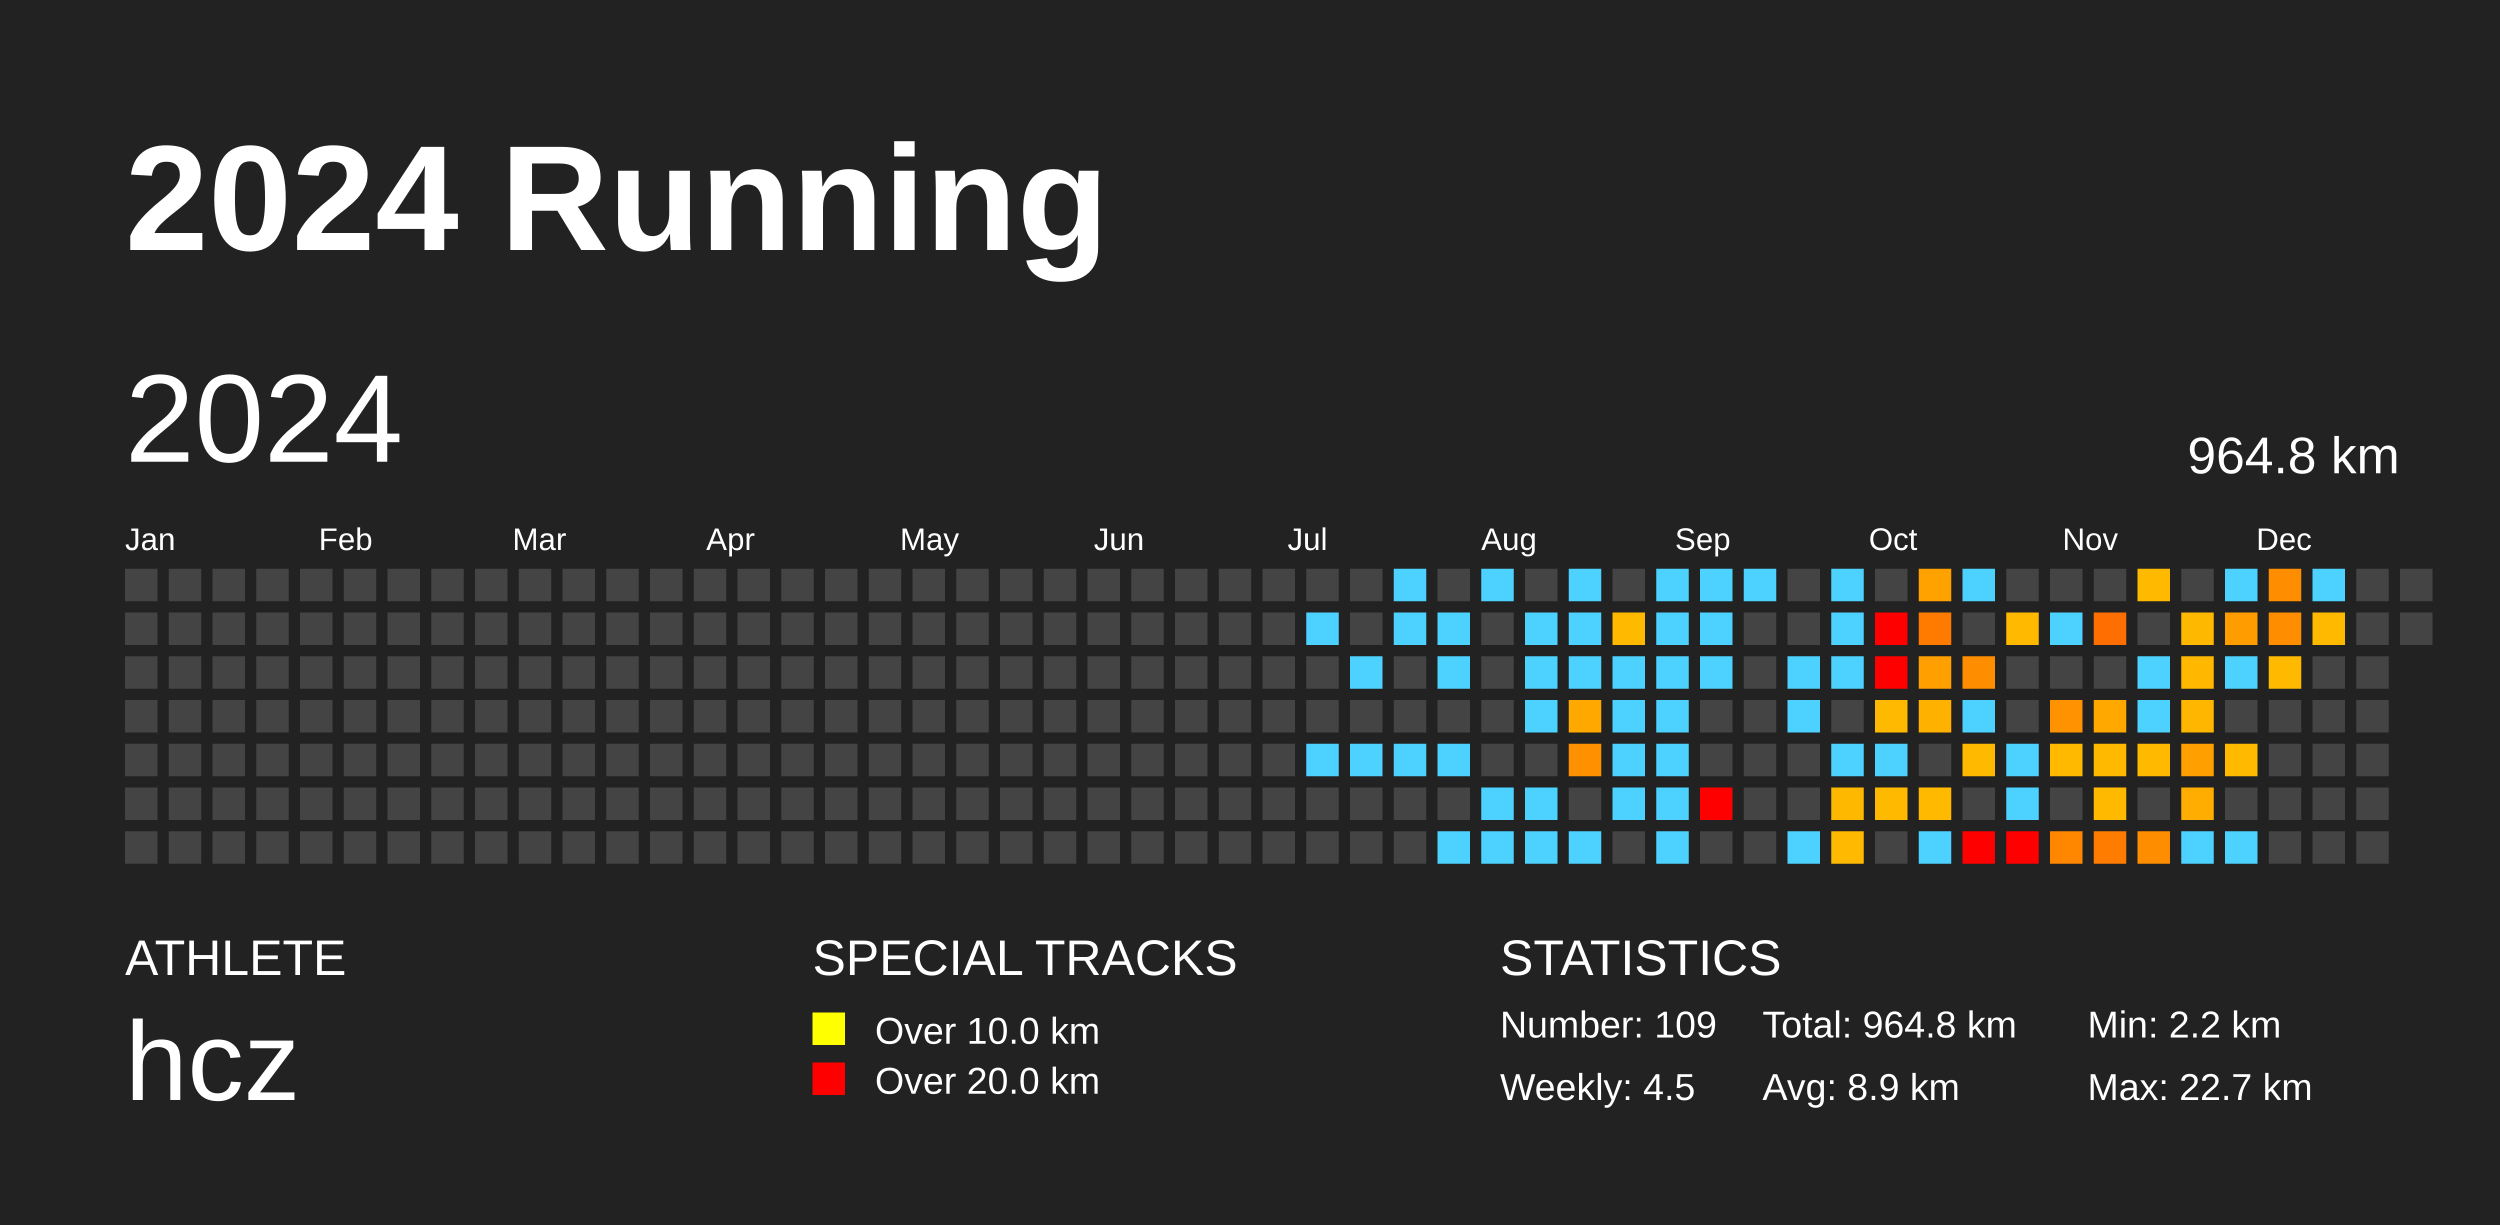
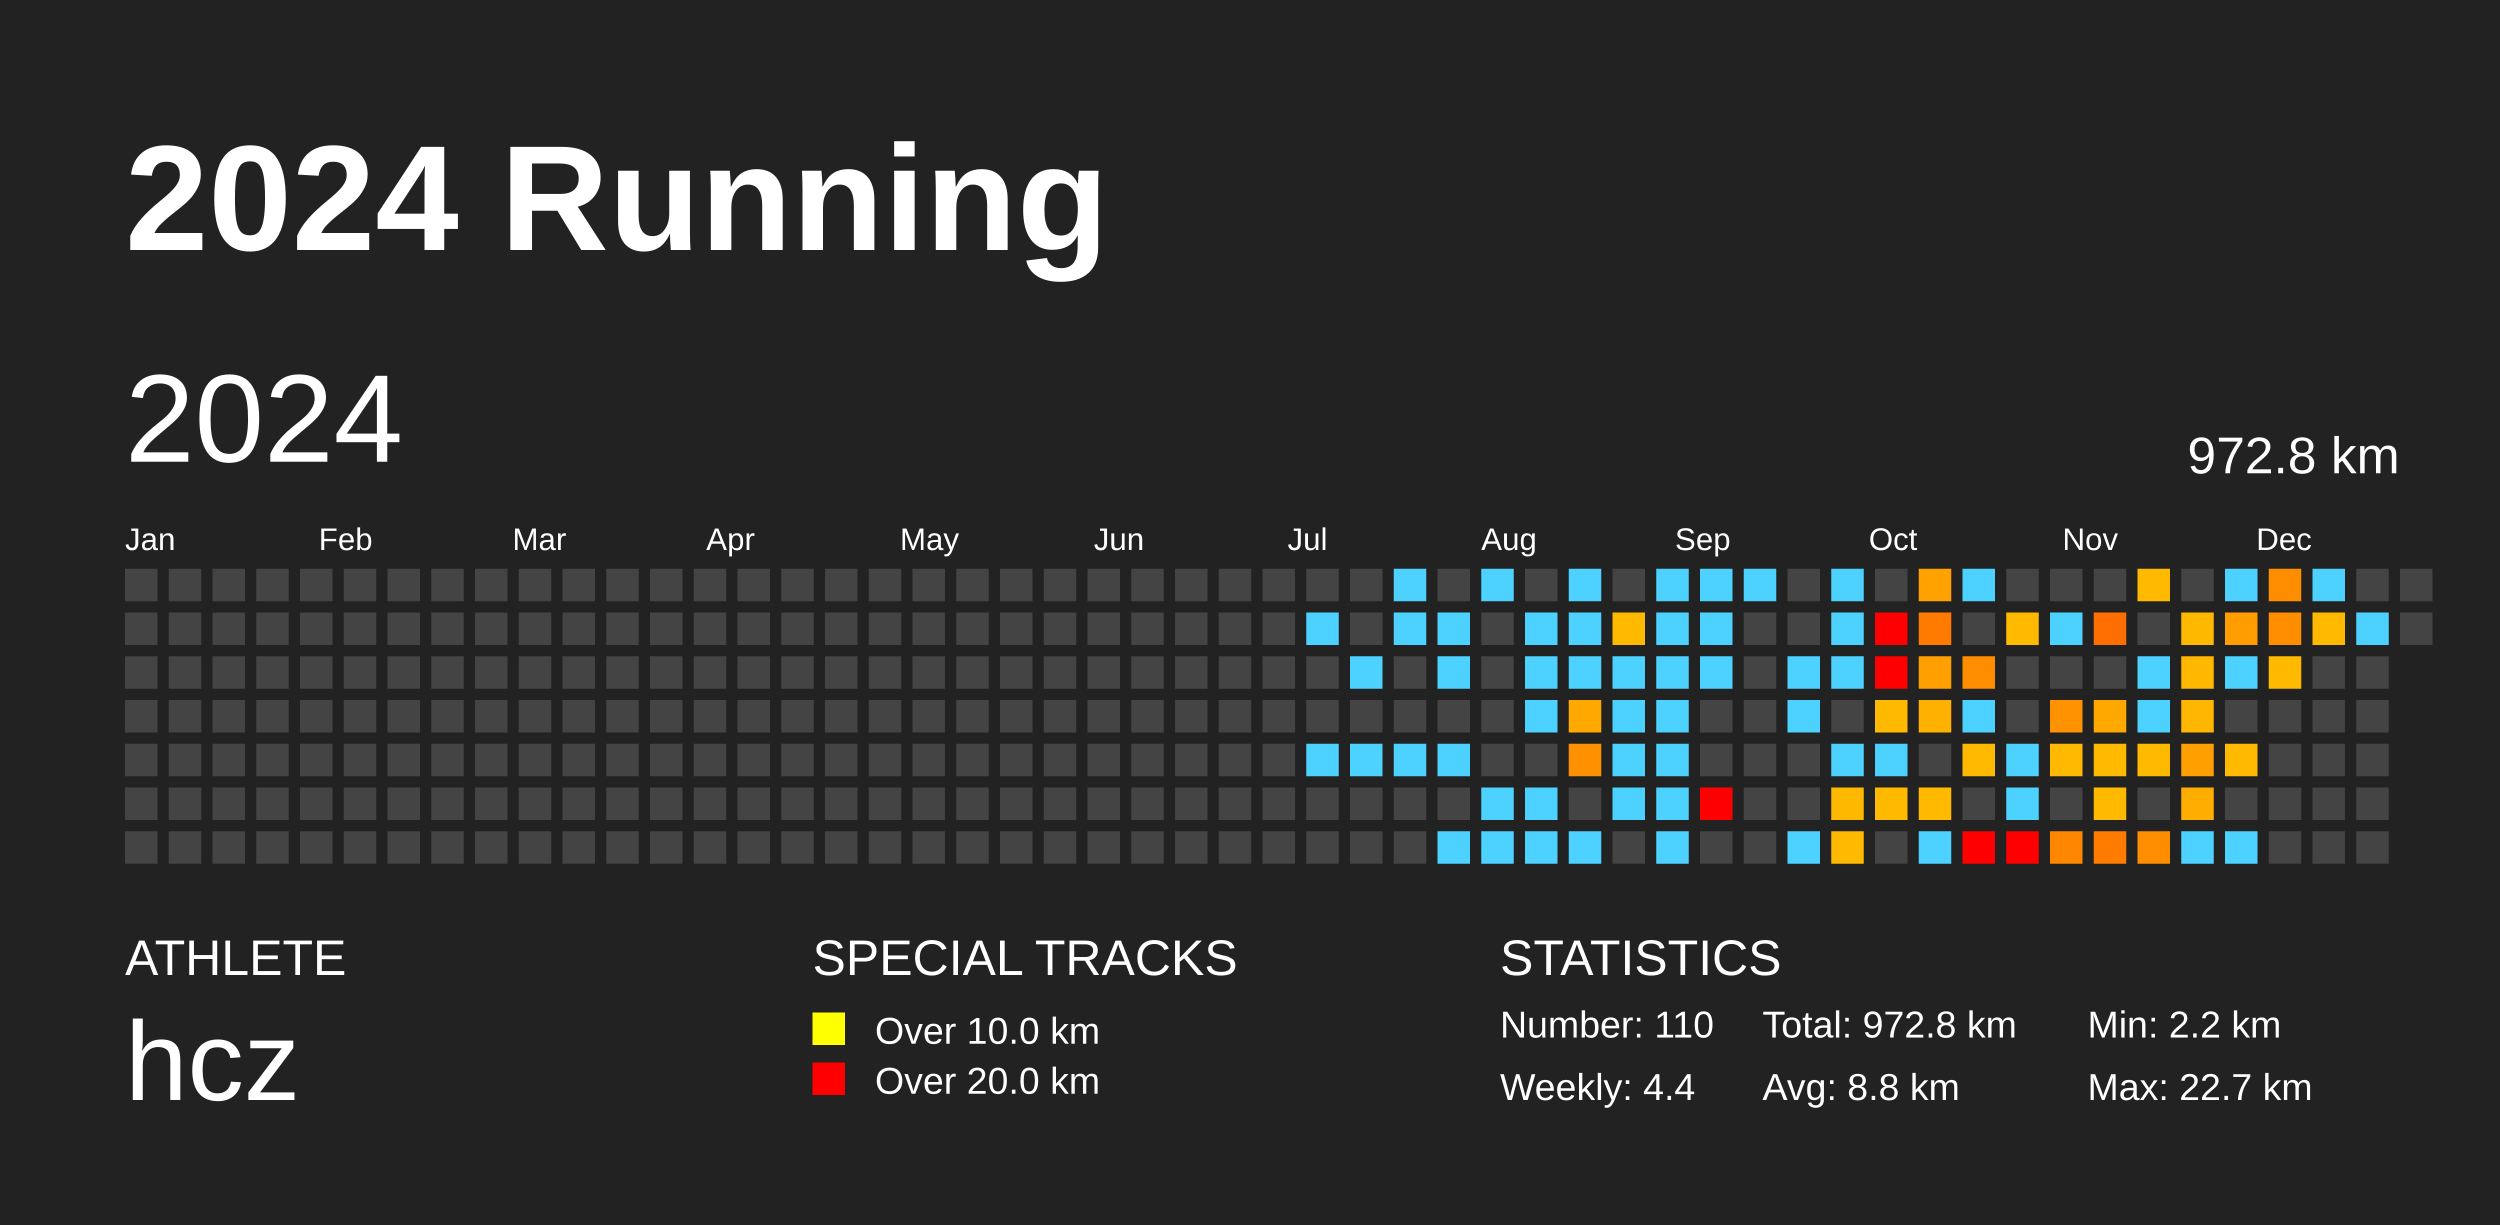
<svg xmlns="http://www.w3.org/2000/svg" baseProfile="full" height="98mm" version="1.1" viewBox="0,0,200,98" width="200mm">
  <defs />
  <rect fill="#222222" height="98" width="200" x="0" y="0" />
  <text fill="#FFFFFF" style="font-size:12px; font-family:Arial; font-weight:bold;" x="10" y="20">2024 Running</text>
  <text fill="#FFFFFF" style="font-size:4px; font-family:Arial" x="10" y="78">ATHLETE</text>
  <text fill="#FFFFFF" style="font-size:9px; font-family:Arial" x="10" y="88">hcz</text>
  <text fill="#FFFFFF" style="font-size:4px; font-family:Arial" x="65" y="78">SPECIAL TRACKS</text>
  <rect fill="yellow" height="2.6" width="2.6" x="65" y="81" />
  <text fill="#FFFFFF" style="font-size:3px; font-family:Arial" x="70" y="83.5">Over 10.0 km</text>
  <rect fill="red" height="2.6" width="2.6" x="65" y="85" />
  <text fill="#FFFFFF" style="font-size:3px; font-family:Arial" x="70" y="87.5">Over 20.0 km</text>
  <text fill="#FFFFFF" style="font-size:4px; font-family:Arial" x="120" y="78">STATISTICS</text>
-   <text fill="#FFFFFF" style="font-size:3px; font-family:Arial" x="120" y="83">Number: 109</text>
-   <text fill="#FFFFFF" style="font-size:3px; font-family:Arial" x="120" y="88">Weekly: 4.5</text>
-   <text fill="#FFFFFF" style="font-size:3px; font-family:Arial" x="141" y="83">Total: 964.8 km</text>
-   <text fill="#FFFFFF" style="font-size:3px; font-family:Arial" x="141" y="88">Avg: 8.9 km</text>
+   <text fill="#FFFFFF" style="font-size:3px; font-family:Arial" x="120" y="83">Number: 110</text>
+   <text fill="#FFFFFF" style="font-size:3px; font-family:Arial" x="120" y="88">Weekly: 4.4</text>
+   <text fill="#FFFFFF" style="font-size:3px; font-family:Arial" x="141" y="83">Total: 972.8 km</text>
+   <text fill="#FFFFFF" style="font-size:3px; font-family:Arial" x="141" y="88">Avg: 8.8 km</text>
  <text fill="#FFFFFF" style="font-size:3px; font-family:Arial" x="167" y="83">Min: 2.2 km</text>
  <text fill="#FFFFFF" style="font-size:3px; font-family:Arial" x="167" y="88">Max: 22.7 km</text>
  <text dominant-baseline="hanging" fill="#FFFFFF" style="font-size:10.0px; font-family:Arial;" x="10" y="30">2024</text>
-   <text dominant-baseline="hanging" fill="#FFFFFF" style="font-size:4.125px; font-family:Arial;" x="175" y="35">964.8 km</text>
+   <text dominant-baseline="hanging" fill="#FFFFFF" style="font-size:4.125px; font-family:Arial;" x="175" y="35">972.8 km</text>
  <text fill="#FFFFFF" style="font-size:2.5px; font-family:Arial" x="10.0" y="44">Jan</text>
  <text fill="#FFFFFF" style="font-size:2.5px; font-family:Arial" x="25.5" y="44">Feb</text>
  <text fill="#FFFFFF" style="font-size:2.5px; font-family:Arial" x="41.0" y="44">Mar</text>
  <text fill="#FFFFFF" style="font-size:2.5px; font-family:Arial" x="56.5" y="44">Apr</text>
  <text fill="#FFFFFF" style="font-size:2.5px; font-family:Arial" x="72.0" y="44">May</text>
  <text fill="#FFFFFF" style="font-size:2.5px; font-family:Arial" x="87.5" y="44">Jun</text>
  <text fill="#FFFFFF" style="font-size:2.5px; font-family:Arial" x="103.0" y="44">Jul</text>
  <text fill="#FFFFFF" style="font-size:2.5px; font-family:Arial" x="118.5" y="44">Aug</text>
  <text fill="#FFFFFF" style="font-size:2.5px; font-family:Arial" x="134.0" y="44">Sep</text>
  <text fill="#FFFFFF" style="font-size:2.5px; font-family:Arial" x="149.5" y="44">Oct</text>
  <text fill="#FFFFFF" style="font-size:2.5px; font-family:Arial" x="165.0" y="44">Nov</text>
  <text fill="#FFFFFF" style="font-size:2.5px; font-family:Arial" x="180.5" y="44">Dec</text>
  <rect fill="#444444" height="2.6" width="2.6" x="10.0" y="45.5" />
  <rect fill="#444444" height="2.6" width="2.6" x="10.0" y="49.0" />
  <rect fill="#444444" height="2.6" width="2.6" x="10.0" y="52.5" />
  <rect fill="#444444" height="2.6" width="2.6" x="10.0" y="56.0" />
  <rect fill="#444444" height="2.6" width="2.6" x="10.0" y="59.5" />
  <rect fill="#444444" height="2.6" width="2.6" x="10.0" y="63.0" />
  <rect fill="#444444" height="2.6" width="2.6" x="10.0" y="66.5" />
  <rect fill="#444444" height="2.6" width="2.6" x="13.5" y="45.5" />
  <rect fill="#444444" height="2.6" width="2.6" x="13.5" y="49.0" />
  <rect fill="#444444" height="2.6" width="2.6" x="13.5" y="52.5" />
  <rect fill="#444444" height="2.6" width="2.6" x="13.5" y="56.0" />
  <rect fill="#444444" height="2.6" width="2.6" x="13.5" y="59.5" />
  <rect fill="#444444" height="2.6" width="2.6" x="13.5" y="63.0" />
  <rect fill="#444444" height="2.6" width="2.6" x="13.5" y="66.5" />
  <rect fill="#444444" height="2.6" width="2.6" x="17.0" y="45.5" />
  <rect fill="#444444" height="2.6" width="2.6" x="17.0" y="49.0" />
  <rect fill="#444444" height="2.6" width="2.6" x="17.0" y="52.5" />
  <rect fill="#444444" height="2.6" width="2.6" x="17.0" y="56.0" />
  <rect fill="#444444" height="2.6" width="2.6" x="17.0" y="59.5" />
  <rect fill="#444444" height="2.6" width="2.6" x="17.0" y="63.0" />
  <rect fill="#444444" height="2.6" width="2.6" x="17.0" y="66.5" />
  <rect fill="#444444" height="2.6" width="2.6" x="20.5" y="45.5" />
  <rect fill="#444444" height="2.6" width="2.6" x="20.5" y="49.0" />
  <rect fill="#444444" height="2.6" width="2.6" x="20.5" y="52.5" />
  <rect fill="#444444" height="2.6" width="2.6" x="20.5" y="56.0" />
  <rect fill="#444444" height="2.6" width="2.6" x="20.5" y="59.5" />
  <rect fill="#444444" height="2.6" width="2.6" x="20.5" y="63.0" />
  <rect fill="#444444" height="2.6" width="2.6" x="20.5" y="66.5" />
  <rect fill="#444444" height="2.6" width="2.6" x="24.0" y="45.5" />
  <rect fill="#444444" height="2.6" width="2.6" x="24.0" y="49.0" />
  <rect fill="#444444" height="2.6" width="2.6" x="24.0" y="52.5" />
  <rect fill="#444444" height="2.6" width="2.6" x="24.0" y="56.0" />
  <rect fill="#444444" height="2.6" width="2.6" x="24.0" y="59.5" />
  <rect fill="#444444" height="2.6" width="2.6" x="24.0" y="63.0" />
  <rect fill="#444444" height="2.6" width="2.6" x="24.0" y="66.5" />
  <rect fill="#444444" height="2.6" width="2.6" x="27.5" y="45.5" />
  <rect fill="#444444" height="2.6" width="2.6" x="27.5" y="49.0" />
  <rect fill="#444444" height="2.6" width="2.6" x="27.5" y="52.5" />
  <rect fill="#444444" height="2.6" width="2.6" x="27.5" y="56.0" />
  <rect fill="#444444" height="2.6" width="2.6" x="27.5" y="59.5" />
  <rect fill="#444444" height="2.6" width="2.6" x="27.5" y="63.0" />
  <rect fill="#444444" height="2.6" width="2.6" x="27.5" y="66.5" />
  <rect fill="#444444" height="2.6" width="2.6" x="31.0" y="45.5" />
  <rect fill="#444444" height="2.6" width="2.6" x="31.0" y="49.0" />
  <rect fill="#444444" height="2.6" width="2.6" x="31.0" y="52.5" />
  <rect fill="#444444" height="2.6" width="2.6" x="31.0" y="56.0" />
  <rect fill="#444444" height="2.6" width="2.6" x="31.0" y="59.5" />
  <rect fill="#444444" height="2.6" width="2.6" x="31.0" y="63.0" />
  <rect fill="#444444" height="2.6" width="2.6" x="31.0" y="66.5" />
  <rect fill="#444444" height="2.6" width="2.6" x="34.5" y="45.5" />
  <rect fill="#444444" height="2.6" width="2.6" x="34.5" y="49.0" />
  <rect fill="#444444" height="2.6" width="2.6" x="34.5" y="52.5" />
  <rect fill="#444444" height="2.6" width="2.6" x="34.5" y="56.0" />
  <rect fill="#444444" height="2.6" width="2.6" x="34.5" y="59.5" />
  <rect fill="#444444" height="2.6" width="2.6" x="34.5" y="63.0" />
  <rect fill="#444444" height="2.6" width="2.6" x="34.5" y="66.5" />
  <rect fill="#444444" height="2.6" width="2.6" x="38.0" y="45.5" />
  <rect fill="#444444" height="2.6" width="2.6" x="38.0" y="49.0" />
  <rect fill="#444444" height="2.6" width="2.6" x="38.0" y="52.5" />
  <rect fill="#444444" height="2.6" width="2.6" x="38.0" y="56.0" />
  <rect fill="#444444" height="2.6" width="2.6" x="38.0" y="59.5" />
  <rect fill="#444444" height="2.6" width="2.6" x="38.0" y="63.0" />
  <rect fill="#444444" height="2.6" width="2.6" x="38.0" y="66.5" />
  <rect fill="#444444" height="2.6" width="2.6" x="41.5" y="45.5" />
  <rect fill="#444444" height="2.6" width="2.6" x="41.5" y="49.0" />
  <rect fill="#444444" height="2.6" width="2.6" x="41.5" y="52.5" />
  <rect fill="#444444" height="2.6" width="2.6" x="41.5" y="56.0" />
  <rect fill="#444444" height="2.6" width="2.6" x="41.5" y="59.5" />
  <rect fill="#444444" height="2.6" width="2.6" x="41.5" y="63.0" />
  <rect fill="#444444" height="2.6" width="2.6" x="41.5" y="66.5" />
  <rect fill="#444444" height="2.6" width="2.6" x="45.0" y="45.5" />
  <rect fill="#444444" height="2.6" width="2.6" x="45.0" y="49.0" />
  <rect fill="#444444" height="2.6" width="2.6" x="45.0" y="52.5" />
  <rect fill="#444444" height="2.6" width="2.6" x="45.0" y="56.0" />
  <rect fill="#444444" height="2.6" width="2.6" x="45.0" y="59.5" />
  <rect fill="#444444" height="2.6" width="2.6" x="45.0" y="63.0" />
  <rect fill="#444444" height="2.6" width="2.6" x="45.0" y="66.5" />
  <rect fill="#444444" height="2.6" width="2.6" x="48.5" y="45.5" />
  <rect fill="#444444" height="2.6" width="2.6" x="48.5" y="49.0" />
  <rect fill="#444444" height="2.6" width="2.6" x="48.5" y="52.5" />
  <rect fill="#444444" height="2.6" width="2.6" x="48.5" y="56.0" />
  <rect fill="#444444" height="2.6" width="2.6" x="48.5" y="59.5" />
  <rect fill="#444444" height="2.6" width="2.6" x="48.5" y="63.0" />
  <rect fill="#444444" height="2.6" width="2.6" x="48.5" y="66.5" />
  <rect fill="#444444" height="2.6" width="2.6" x="52.0" y="45.5" />
  <rect fill="#444444" height="2.6" width="2.6" x="52.0" y="49.0" />
  <rect fill="#444444" height="2.6" width="2.6" x="52.0" y="52.5" />
  <rect fill="#444444" height="2.6" width="2.6" x="52.0" y="56.0" />
  <rect fill="#444444" height="2.6" width="2.6" x="52.0" y="59.5" />
  <rect fill="#444444" height="2.6" width="2.6" x="52.0" y="63.0" />
  <rect fill="#444444" height="2.6" width="2.6" x="52.0" y="66.5" />
  <rect fill="#444444" height="2.6" width="2.6" x="55.5" y="45.5" />
  <rect fill="#444444" height="2.6" width="2.6" x="55.5" y="49.0" />
  <rect fill="#444444" height="2.6" width="2.6" x="55.5" y="52.5" />
  <rect fill="#444444" height="2.6" width="2.6" x="55.5" y="56.0" />
  <rect fill="#444444" height="2.6" width="2.6" x="55.5" y="59.5" />
  <rect fill="#444444" height="2.6" width="2.6" x="55.5" y="63.0" />
  <rect fill="#444444" height="2.6" width="2.6" x="55.5" y="66.5" />
  <rect fill="#444444" height="2.6" width="2.6" x="59.0" y="45.5" />
  <rect fill="#444444" height="2.6" width="2.6" x="59.0" y="49.0" />
  <rect fill="#444444" height="2.6" width="2.6" x="59.0" y="52.5" />
  <rect fill="#444444" height="2.6" width="2.6" x="59.0" y="56.0" />
  <rect fill="#444444" height="2.6" width="2.6" x="59.0" y="59.5" />
  <rect fill="#444444" height="2.6" width="2.6" x="59.0" y="63.0" />
  <rect fill="#444444" height="2.6" width="2.6" x="59.0" y="66.5" />
  <rect fill="#444444" height="2.6" width="2.6" x="62.5" y="45.5" />
  <rect fill="#444444" height="2.6" width="2.6" x="62.5" y="49.0" />
  <rect fill="#444444" height="2.6" width="2.6" x="62.5" y="52.5" />
  <rect fill="#444444" height="2.6" width="2.6" x="62.5" y="56.0" />
  <rect fill="#444444" height="2.6" width="2.6" x="62.5" y="59.5" />
  <rect fill="#444444" height="2.6" width="2.6" x="62.5" y="63.0" />
  <rect fill="#444444" height="2.6" width="2.6" x="62.5" y="66.5" />
  <rect fill="#444444" height="2.6" width="2.6" x="66.0" y="45.5" />
  <rect fill="#444444" height="2.6" width="2.6" x="66.0" y="49.0" />
  <rect fill="#444444" height="2.6" width="2.6" x="66.0" y="52.5" />
  <rect fill="#444444" height="2.6" width="2.6" x="66.0" y="56.0" />
  <rect fill="#444444" height="2.6" width="2.6" x="66.0" y="59.5" />
  <rect fill="#444444" height="2.6" width="2.6" x="66.0" y="63.0" />
  <rect fill="#444444" height="2.6" width="2.6" x="66.0" y="66.5" />
  <rect fill="#444444" height="2.6" width="2.6" x="69.5" y="45.5" />
  <rect fill="#444444" height="2.6" width="2.6" x="69.5" y="49.0" />
  <rect fill="#444444" height="2.6" width="2.6" x="69.5" y="52.5" />
  <rect fill="#444444" height="2.6" width="2.6" x="69.5" y="56.0" />
  <rect fill="#444444" height="2.6" width="2.6" x="69.5" y="59.5" />
  <rect fill="#444444" height="2.6" width="2.6" x="69.5" y="63.0" />
  <rect fill="#444444" height="2.6" width="2.6" x="69.5" y="66.5" />
  <rect fill="#444444" height="2.6" width="2.6" x="73.0" y="45.5" />
  <rect fill="#444444" height="2.6" width="2.6" x="73.0" y="49.0" />
  <rect fill="#444444" height="2.6" width="2.6" x="73.0" y="52.5" />
  <rect fill="#444444" height="2.6" width="2.6" x="73.0" y="56.0" />
  <rect fill="#444444" height="2.6" width="2.6" x="73.0" y="59.5" />
  <rect fill="#444444" height="2.6" width="2.6" x="73.0" y="63.0" />
  <rect fill="#444444" height="2.6" width="2.6" x="73.0" y="66.5" />
  <rect fill="#444444" height="2.6" width="2.6" x="76.5" y="45.5" />
  <rect fill="#444444" height="2.6" width="2.6" x="76.5" y="49.0" />
  <rect fill="#444444" height="2.6" width="2.6" x="76.5" y="52.5" />
  <rect fill="#444444" height="2.6" width="2.6" x="76.5" y="56.0" />
  <rect fill="#444444" height="2.6" width="2.6" x="76.5" y="59.5" />
  <rect fill="#444444" height="2.6" width="2.6" x="76.5" y="63.0" />
  <rect fill="#444444" height="2.6" width="2.6" x="76.5" y="66.5" />
  <rect fill="#444444" height="2.6" width="2.6" x="80.0" y="45.5" />
  <rect fill="#444444" height="2.6" width="2.6" x="80.0" y="49.0" />
  <rect fill="#444444" height="2.6" width="2.6" x="80.0" y="52.5" />
  <rect fill="#444444" height="2.6" width="2.6" x="80.0" y="56.0" />
  <rect fill="#444444" height="2.6" width="2.6" x="80.0" y="59.5" />
  <rect fill="#444444" height="2.6" width="2.6" x="80.0" y="63.0" />
  <rect fill="#444444" height="2.6" width="2.6" x="80.0" y="66.5" />
  <rect fill="#444444" height="2.6" width="2.6" x="83.5" y="45.5" />
  <rect fill="#444444" height="2.6" width="2.6" x="83.5" y="49.0" />
  <rect fill="#444444" height="2.6" width="2.6" x="83.5" y="52.5" />
  <rect fill="#444444" height="2.6" width="2.6" x="83.5" y="56.0" />
  <rect fill="#444444" height="2.6" width="2.6" x="83.5" y="59.5" />
  <rect fill="#444444" height="2.6" width="2.6" x="83.5" y="63.0" />
  <rect fill="#444444" height="2.6" width="2.6" x="83.5" y="66.5" />
  <rect fill="#444444" height="2.6" width="2.6" x="87.0" y="45.5" />
  <rect fill="#444444" height="2.6" width="2.6" x="87.0" y="49.0" />
  <rect fill="#444444" height="2.6" width="2.6" x="87.0" y="52.5" />
  <rect fill="#444444" height="2.6" width="2.6" x="87.0" y="56.0" />
  <rect fill="#444444" height="2.6" width="2.6" x="87.0" y="59.5" />
  <rect fill="#444444" height="2.6" width="2.6" x="87.0" y="63.0" />
  <rect fill="#444444" height="2.6" width="2.6" x="87.0" y="66.5" />
  <rect fill="#444444" height="2.6" width="2.6" x="90.5" y="45.5" />
  <rect fill="#444444" height="2.6" width="2.6" x="90.5" y="49.0" />
  <rect fill="#444444" height="2.6" width="2.6" x="90.5" y="52.5" />
  <rect fill="#444444" height="2.6" width="2.6" x="90.5" y="56.0" />
  <rect fill="#444444" height="2.6" width="2.6" x="90.5" y="59.5" />
  <rect fill="#444444" height="2.6" width="2.6" x="90.5" y="63.0" />
  <rect fill="#444444" height="2.6" width="2.6" x="90.5" y="66.5" />
  <rect fill="#444444" height="2.6" width="2.6" x="94.0" y="45.5" />
  <rect fill="#444444" height="2.6" width="2.6" x="94.0" y="49.0" />
  <rect fill="#444444" height="2.6" width="2.6" x="94.0" y="52.5" />
  <rect fill="#444444" height="2.6" width="2.6" x="94.0" y="56.0" />
  <rect fill="#444444" height="2.6" width="2.6" x="94.0" y="59.5" />
  <rect fill="#444444" height="2.6" width="2.6" x="94.0" y="63.0" />
  <rect fill="#444444" height="2.6" width="2.6" x="94.0" y="66.5" />
  <rect fill="#444444" height="2.6" width="2.6" x="97.5" y="45.5" />
  <rect fill="#444444" height="2.6" width="2.6" x="97.5" y="49.0" />
  <rect fill="#444444" height="2.6" width="2.6" x="97.5" y="52.5" />
  <rect fill="#444444" height="2.6" width="2.6" x="97.5" y="56.0" />
  <rect fill="#444444" height="2.6" width="2.6" x="97.5" y="59.5" />
  <rect fill="#444444" height="2.6" width="2.6" x="97.5" y="63.0" />
  <rect fill="#444444" height="2.6" width="2.6" x="97.5" y="66.5" />
  <rect fill="#444444" height="2.6" width="2.6" x="101.0" y="45.5" />
  <rect fill="#444444" height="2.6" width="2.6" x="101.0" y="49.0" />
  <rect fill="#444444" height="2.6" width="2.6" x="101.0" y="52.5" />
  <rect fill="#444444" height="2.6" width="2.6" x="101.0" y="56.0" />
  <rect fill="#444444" height="2.6" width="2.6" x="101.0" y="59.5" />
  <rect fill="#444444" height="2.6" width="2.6" x="101.0" y="63.0" />
  <rect fill="#444444" height="2.6" width="2.6" x="101.0" y="66.5" />
  <rect fill="#444444" height="2.6" width="2.6" x="104.5" y="45.5" />
  <rect fill="#4dd2ff" height="2.6" width="2.6" x="104.5" y="49.0" />
  <rect fill="#444444" height="2.6" width="2.6" x="104.5" y="52.5" />
  <rect fill="#444444" height="2.6" width="2.6" x="104.5" y="56.0" />
  <rect fill="#4dd2ff" height="2.6" width="2.6" x="104.5" y="59.5" />
  <rect fill="#444444" height="2.6" width="2.6" x="104.5" y="63.0" />
  <rect fill="#444444" height="2.6" width="2.6" x="104.5" y="66.5" />
  <rect fill="#444444" height="2.6" width="2.6" x="108.0" y="45.5" />
  <rect fill="#444444" height="2.6" width="2.6" x="108.0" y="49.0" />
  <rect fill="#4dd2ff" height="2.6" width="2.6" x="108.0" y="52.5" />
  <rect fill="#444444" height="2.6" width="2.6" x="108.0" y="56.0" />
  <rect fill="#4dd2ff" height="2.6" width="2.6" x="108.0" y="59.5" />
  <rect fill="#444444" height="2.6" width="2.6" x="108.0" y="63.0" />
  <rect fill="#444444" height="2.6" width="2.6" x="108.0" y="66.5" />
  <rect fill="#4dd2ff" height="2.6" width="2.6" x="111.5" y="45.5" />
  <rect fill="#4dd2ff" height="2.6" width="2.6" x="111.5" y="49.0" />
  <rect fill="#444444" height="2.6" width="2.6" x="111.5" y="52.5" />
  <rect fill="#444444" height="2.6" width="2.6" x="111.5" y="56.0" />
  <rect fill="#4dd2ff" height="2.6" width="2.6" x="111.5" y="59.5" />
  <rect fill="#444444" height="2.6" width="2.6" x="111.5" y="63.0" />
  <rect fill="#444444" height="2.6" width="2.6" x="111.5" y="66.5" />
  <rect fill="#444444" height="2.6" width="2.6" x="115.0" y="45.5" />
  <rect fill="#4dd2ff" height="2.6" width="2.6" x="115.0" y="49.0" />
  <rect fill="#4dd2ff" height="2.6" width="2.6" x="115.0" y="52.5" />
  <rect fill="#444444" height="2.6" width="2.6" x="115.0" y="56.0" />
  <rect fill="#4dd2ff" height="2.6" width="2.6" x="115.0" y="59.5" />
  <rect fill="#444444" height="2.6" width="2.6" x="115.0" y="63.0" />
  <rect fill="#4dd2ff" height="2.6" width="2.6" x="115.0" y="66.5" />
  <rect fill="#4dd2ff" height="2.6" width="2.6" x="118.5" y="45.5" />
  <rect fill="#444444" height="2.6" width="2.6" x="118.5" y="49.0" />
  <rect fill="#444444" height="2.6" width="2.6" x="118.5" y="52.5" />
  <rect fill="#444444" height="2.6" width="2.6" x="118.5" y="56.0" />
  <rect fill="#444444" height="2.6" width="2.6" x="118.5" y="59.5" />
  <rect fill="#4dd2ff" height="2.6" width="2.6" x="118.5" y="63.0" />
  <rect fill="#4dd2ff" height="2.6" width="2.6" x="118.5" y="66.5" />
  <rect fill="#444444" height="2.6" width="2.6" x="122.0" y="45.5" />
  <rect fill="#4dd2ff" height="2.6" width="2.6" x="122.0" y="49.0" />
  <rect fill="#4dd2ff" height="2.6" width="2.6" x="122.0" y="52.5" />
  <rect fill="#4dd2ff" height="2.6" width="2.6" x="122.0" y="56.0" />
  <rect fill="#444444" height="2.6" width="2.6" x="122.0" y="59.5" />
  <rect fill="#4dd2ff" height="2.6" width="2.6" x="122.0" y="63.0" />
  <rect fill="#4dd2ff" height="2.6" width="2.6" x="122.0" y="66.5" />
  <rect fill="#4dd2ff" height="2.6" width="2.6" x="125.5" y="45.5" />
  <rect fill="#4dd2ff" height="2.6" width="2.6" x="125.5" y="49.0" />
  <rect fill="#4dd2ff" height="2.6" width="2.6" x="125.5" y="52.5" />
  <rect fill="#ffa900" height="2.6" width="2.6" x="125.5" y="56.0" />
  <rect fill="#ff9100" height="2.6" width="2.6" x="125.5" y="59.5" />
  <rect fill="#444444" height="2.6" width="2.6" x="125.5" y="63.0" />
  <rect fill="#4dd2ff" height="2.6" width="2.6" x="125.5" y="66.5" />
  <rect fill="#444444" height="2.6" width="2.6" x="129.0" y="45.5" />
  <rect fill="#ffba00" height="2.6" width="2.6" x="129.0" y="49.0" />
  <rect fill="#4dd2ff" height="2.6" width="2.6" x="129.0" y="52.5" />
  <rect fill="#4dd2ff" height="2.6" width="2.6" x="129.0" y="56.0" />
  <rect fill="#4dd2ff" height="2.6" width="2.6" x="129.0" y="59.5" />
  <rect fill="#4dd2ff" height="2.6" width="2.6" x="129.0" y="63.0" />
  <rect fill="#444444" height="2.6" width="2.6" x="129.0" y="66.5" />
  <rect fill="#4dd2ff" height="2.6" width="2.6" x="132.5" y="45.5" />
  <rect fill="#4dd2ff" height="2.6" width="2.6" x="132.5" y="49.0" />
  <rect fill="#4dd2ff" height="2.6" width="2.6" x="132.5" y="52.5" />
  <rect fill="#4dd2ff" height="2.6" width="2.6" x="132.5" y="56.0" />
  <rect fill="#4dd2ff" height="2.6" width="2.6" x="132.5" y="59.5" />
  <rect fill="#4dd2ff" height="2.6" width="2.6" x="132.5" y="63.0" />
  <rect fill="#4dd2ff" height="2.6" width="2.6" x="132.5" y="66.5" />
  <rect fill="#4dd2ff" height="2.6" width="2.6" x="136.0" y="45.5" />
  <rect fill="#4dd2ff" height="2.6" width="2.6" x="136.0" y="49.0" />
  <rect fill="#4dd2ff" height="2.6" width="2.6" x="136.0" y="52.5" />
  <rect fill="#444444" height="2.6" width="2.6" x="136.0" y="56.0" />
  <rect fill="#444444" height="2.6" width="2.6" x="136.0" y="59.5" />
  <rect fill="red" height="2.6" width="2.6" x="136.0" y="63.0" />
  <rect fill="#444444" height="2.6" width="2.6" x="136.0" y="66.5" />
  <rect fill="#4dd2ff" height="2.6" width="2.6" x="139.5" y="45.5" />
  <rect fill="#444444" height="2.6" width="2.6" x="139.5" y="49.0" />
  <rect fill="#444444" height="2.6" width="2.6" x="139.5" y="52.5" />
  <rect fill="#444444" height="2.6" width="2.6" x="139.5" y="56.0" />
  <rect fill="#444444" height="2.6" width="2.6" x="139.5" y="59.5" />
  <rect fill="#444444" height="2.6" width="2.6" x="139.5" y="63.0" />
  <rect fill="#444444" height="2.6" width="2.6" x="139.5" y="66.5" />
  <rect fill="#444444" height="2.6" width="2.6" x="143.0" y="45.5" />
  <rect fill="#444444" height="2.6" width="2.6" x="143.0" y="49.0" />
  <rect fill="#4dd2ff" height="2.6" width="2.6" x="143.0" y="52.5" />
  <rect fill="#4dd2ff" height="2.6" width="2.6" x="143.0" y="56.0" />
  <rect fill="#444444" height="2.6" width="2.6" x="143.0" y="59.5" />
  <rect fill="#444444" height="2.6" width="2.6" x="143.0" y="63.0" />
  <rect fill="#4dd2ff" height="2.6" width="2.6" x="143.0" y="66.5" />
  <rect fill="#4dd2ff" height="2.6" width="2.6" x="146.5" y="45.5" />
  <rect fill="#4dd2ff" height="2.6" width="2.6" x="146.5" y="49.0" />
  <rect fill="#4dd2ff" height="2.6" width="2.6" x="146.5" y="52.5" />
  <rect fill="#444444" height="2.6" width="2.6" x="146.5" y="56.0" />
  <rect fill="#4dd2ff" height="2.6" width="2.6" x="146.5" y="59.5" />
  <rect fill="#ffb800" height="2.6" width="2.6" x="146.5" y="63.0" />
  <rect fill="#ffb900" height="2.6" width="2.6" x="146.5" y="66.5" />
  <rect fill="#444444" height="2.6" width="2.6" x="150.0" y="45.5" />
  <rect fill="red" height="2.6" width="2.6" x="150.0" y="49.0" />
  <rect fill="red" height="2.6" width="2.6" x="150.0" y="52.5" />
  <rect fill="#ffb900" height="2.6" width="2.6" x="150.0" y="56.0" />
  <rect fill="#4dd2ff" height="2.6" width="2.6" x="150.0" y="59.5" />
  <rect fill="#ffba00" height="2.6" width="2.6" x="150.0" y="63.0" />
  <rect fill="#444444" height="2.6" width="2.6" x="150.0" y="66.5" />
  <rect fill="#ffa200" height="2.6" width="2.6" x="153.5" y="45.5" />
  <rect fill="#ff7b00" height="2.6" width="2.6" x="153.5" y="49.0" />
  <rect fill="#ff9f00" height="2.6" width="2.6" x="153.5" y="52.5" />
  <rect fill="#ffb100" height="2.6" width="2.6" x="153.5" y="56.0" />
  <rect fill="#444444" height="2.6" width="2.6" x="153.5" y="59.5" />
  <rect fill="#ffba00" height="2.6" width="2.6" x="153.5" y="63.0" />
  <rect fill="#4dd2ff" height="2.6" width="2.6" x="153.5" y="66.5" />
  <rect fill="#4dd2ff" height="2.6" width="2.6" x="157.0" y="45.5" />
  <rect fill="#444444" height="2.6" width="2.6" x="157.0" y="49.0" />
  <rect fill="#ff8d00" height="2.6" width="2.6" x="157.0" y="52.5" />
  <rect fill="#4dd2ff" height="2.6" width="2.6" x="157.0" y="56.0" />
  <rect fill="#ffba00" height="2.6" width="2.6" x="157.0" y="59.5" />
  <rect fill="#444444" height="2.6" width="2.6" x="157.0" y="63.0" />
  <rect fill="red" height="2.6" width="2.6" x="157.0" y="66.5" />
  <rect fill="#444444" height="2.6" width="2.6" x="160.5" y="45.5" />
  <rect fill="#ffba00" height="2.6" width="2.6" x="160.5" y="49.0" />
  <rect fill="#444444" height="2.6" width="2.6" x="160.5" y="52.5" />
  <rect fill="#444444" height="2.6" width="2.6" x="160.5" y="56.0" />
  <rect fill="#4dd2ff" height="2.6" width="2.6" x="160.5" y="59.5" />
  <rect fill="#4dd2ff" height="2.6" width="2.6" x="160.5" y="63.0" />
  <rect fill="red" height="2.6" width="2.6" x="160.5" y="66.5" />
  <rect fill="#444444" height="2.6" width="2.6" x="164.0" y="45.5" />
  <rect fill="#4dd2ff" height="2.6" width="2.6" x="164.0" y="49.0" />
  <rect fill="#444444" height="2.6" width="2.6" x="164.0" y="52.5" />
  <rect fill="#ff9200" height="2.6" width="2.6" x="164.0" y="56.0" />
  <rect fill="#ffba00" height="2.6" width="2.6" x="164.0" y="59.5" />
  <rect fill="#444444" height="2.6" width="2.6" x="164.0" y="63.0" />
  <rect fill="#ff8700" height="2.6" width="2.6" x="164.0" y="66.5" />
  <rect fill="#444444" height="2.6" width="2.6" x="167.5" y="45.5" />
  <rect fill="#ff6e00" height="2.6" width="2.6" x="167.5" y="49.0" />
  <rect fill="#444444" height="2.6" width="2.6" x="167.5" y="52.5" />
  <rect fill="#ffa800" height="2.6" width="2.6" x="167.5" y="56.0" />
  <rect fill="#ffba00" height="2.6" width="2.6" x="167.5" y="59.5" />
  <rect fill="#ffba00" height="2.6" width="2.6" x="167.5" y="63.0" />
  <rect fill="#ff7c00" height="2.6" width="2.6" x="167.5" y="66.5" />
  <rect fill="#ffba00" height="2.6" width="2.6" x="171.0" y="45.5" />
  <rect fill="#444444" height="2.6" width="2.6" x="171.0" y="49.0" />
  <rect fill="#4dd2ff" height="2.6" width="2.6" x="171.0" y="52.5" />
  <rect fill="#4dd2ff" height="2.6" width="2.6" x="171.0" y="56.0" />
  <rect fill="#ffba00" height="2.6" width="2.6" x="171.0" y="59.5" />
  <rect fill="#444444" height="2.6" width="2.6" x="171.0" y="63.0" />
  <rect fill="#ff8d00" height="2.6" width="2.6" x="171.0" y="66.5" />
  <rect fill="#444444" height="2.6" width="2.6" x="174.5" y="45.5" />
  <rect fill="#ffb800" height="2.6" width="2.6" x="174.5" y="49.0" />
  <rect fill="#ffb700" height="2.6" width="2.6" x="174.5" y="52.5" />
  <rect fill="#ffb600" height="2.6" width="2.6" x="174.5" y="56.0" />
  <rect fill="#ffa000" height="2.6" width="2.6" x="174.5" y="59.5" />
  <rect fill="#ffad00" height="2.6" width="2.6" x="174.5" y="63.0" />
  <rect fill="#4dd2ff" height="2.6" width="2.6" x="174.5" y="66.5" />
  <rect fill="#4dd2ff" height="2.6" width="2.6" x="178.0" y="45.5" />
  <rect fill="#ff9c00" height="2.6" width="2.6" x="178.0" y="49.0" />
  <rect fill="#4dd2ff" height="2.6" width="2.6" x="178.0" y="52.5" />
  <rect fill="#444444" height="2.6" width="2.6" x="178.0" y="56.0" />
  <rect fill="#ffba00" height="2.6" width="2.6" x="178.0" y="59.5" />
  <rect fill="#444444" height="2.6" width="2.6" x="178.0" y="63.0" />
  <rect fill="#4dd2ff" height="2.6" width="2.6" x="178.0" y="66.5" />
  <rect fill="#ff8d00" height="2.6" width="2.6" x="181.5" y="45.5" />
  <rect fill="#ff8d00" height="2.6" width="2.6" x="181.5" y="49.0" />
  <rect fill="#ffba00" height="2.6" width="2.6" x="181.5" y="52.5" />
  <rect fill="#444444" height="2.6" width="2.6" x="181.5" y="56.0" />
  <rect fill="#444444" height="2.6" width="2.6" x="181.5" y="59.5" />
  <rect fill="#444444" height="2.6" width="2.6" x="181.5" y="63.0" />
  <rect fill="#444444" height="2.6" width="2.6" x="181.5" y="66.5" />
  <rect fill="#4dd2ff" height="2.6" width="2.6" x="185.0" y="45.5" />
  <rect fill="#ffba00" height="2.6" width="2.6" x="185.0" y="49.0" />
  <rect fill="#444444" height="2.6" width="2.6" x="185.0" y="52.5" />
  <rect fill="#444444" height="2.6" width="2.6" x="185.0" y="56.0" />
  <rect fill="#444444" height="2.6" width="2.6" x="185.0" y="59.5" />
  <rect fill="#444444" height="2.6" width="2.6" x="185.0" y="63.0" />
  <rect fill="#444444" height="2.6" width="2.6" x="185.0" y="66.5" />
  <rect fill="#444444" height="2.6" width="2.6" x="188.5" y="45.5" />
-   <rect fill="#444444" height="2.6" width="2.6" x="188.5" y="49.0" />
+   <rect fill="#4dd2ff" height="2.6" width="2.6" x="188.5" y="49.0" />
  <rect fill="#444444" height="2.6" width="2.6" x="188.5" y="52.5" />
  <rect fill="#444444" height="2.6" width="2.6" x="188.5" y="56.0" />
  <rect fill="#444444" height="2.6" width="2.6" x="188.5" y="59.5" />
  <rect fill="#444444" height="2.6" width="2.6" x="188.5" y="63.0" />
  <rect fill="#444444" height="2.6" width="2.6" x="188.5" y="66.5" />
  <rect fill="#444444" height="2.6" width="2.6" x="192.0" y="45.5" />
  <rect fill="#444444" height="2.6" width="2.6" x="192.0" y="49.0" />
</svg>
